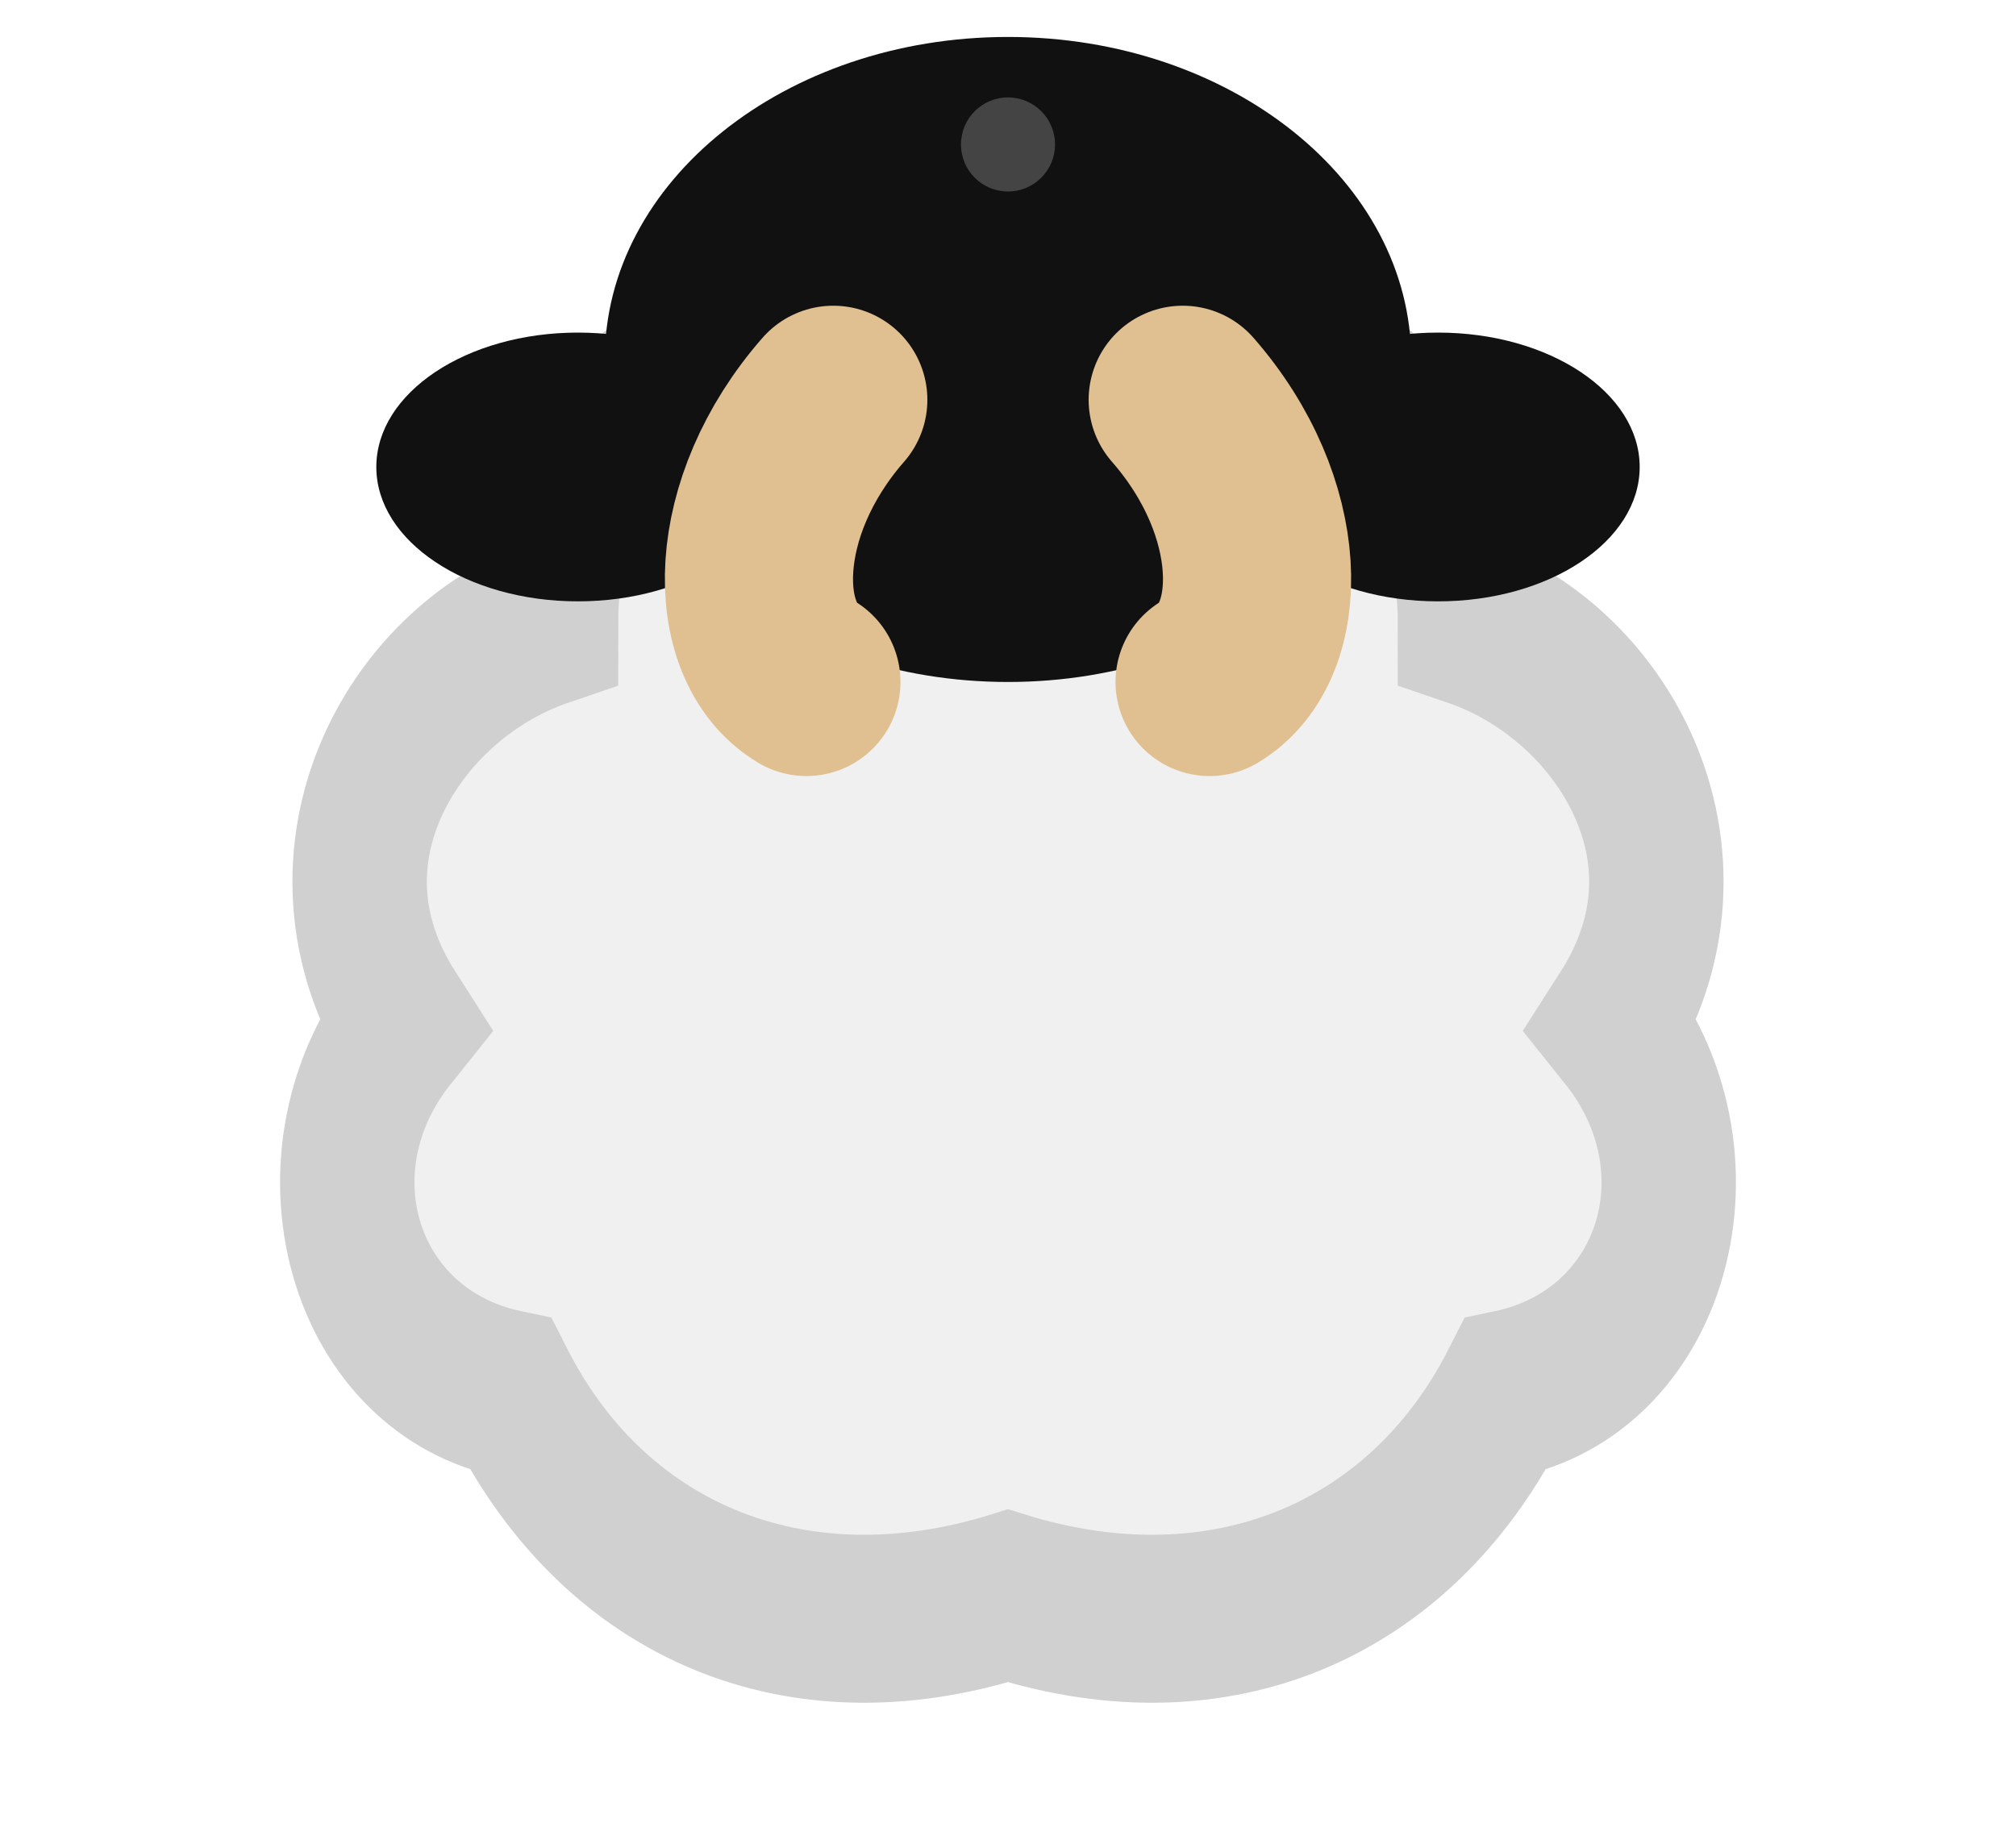
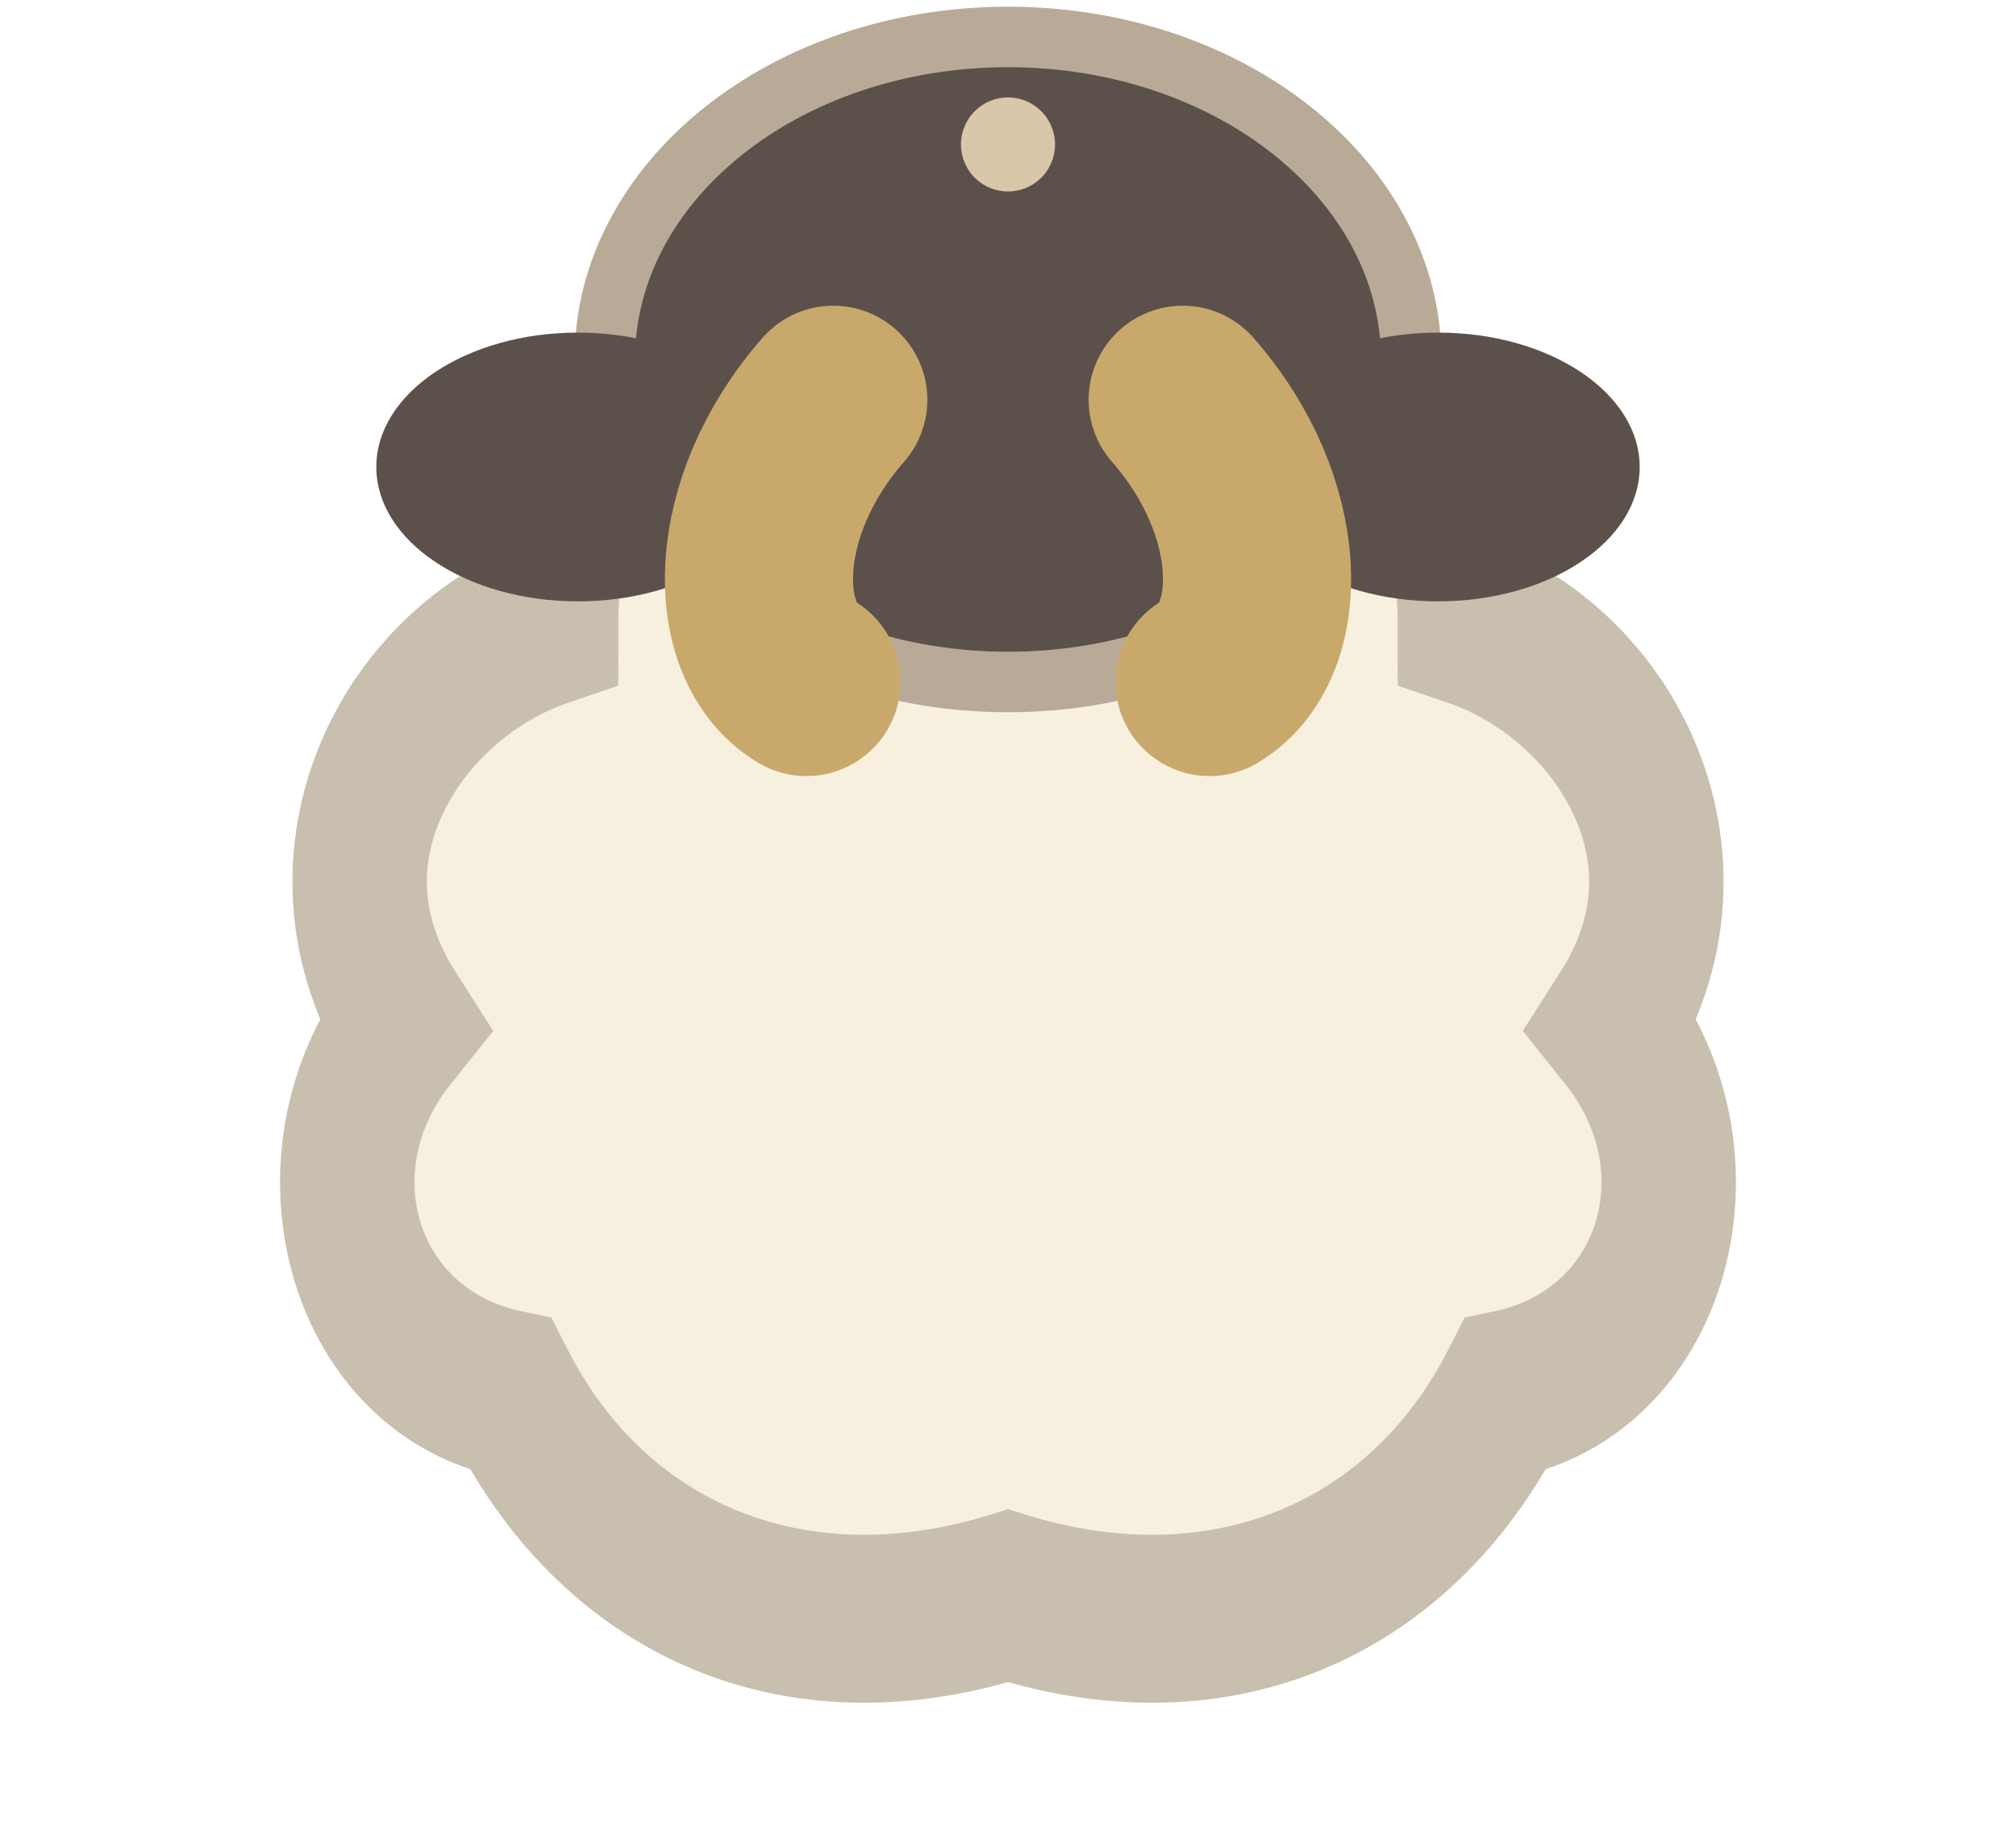
<svg xmlns="http://www.w3.org/2000/svg" width="24" height="22" viewBox="0.5 0 15 12.5">
  <g id="sheep">
    <g transform="translate(0,7.5) scale(1,1.25) translate(0,-7.5)">
-       <path d="M8 10.5            C6.4 10.9 5.0 10.4 4.3 9.3            C3.1 9.1 2.7 7.9 3.5 7.1            C2.7 6.1 3.5 5.0 4.6 4.7            C4.6 3.6 5.6 2.9 6.6 3.2            C7.1 2.3 8.0 2.1 8.0 2.1            C8.0 2.1 8.9 2.3 9.4 3.2            C10.4 2.9 11.4 3.6 11.4 4.7            C12.5 5.0 13.3 6.1 12.5 7.1            C13.3 7.9 12.9 9.1 11.7 9.3            C11.0 10.4 9.6 10.9 8.0 10.5            Z" fill="#f0f0f0" stroke="#d0d0d0" stroke-width="1" />
+       <path d="M8 10.5            C6.4 10.9 5.0 10.4 4.3 9.3            C3.1 9.1 2.7 7.9 3.5 7.1            C2.7 6.1 3.5 5.0 4.6 4.7            C4.6 3.6 5.6 2.9 6.6 3.2            C7.1 2.3 8.0 2.1 8.0 2.1            C8.0 2.1 8.9 2.3 9.4 3.2            C10.4 2.9 11.4 3.6 11.4 4.7            C12.5 5.0 13.3 6.1 12.5 7.1            C13.3 7.9 12.9 9.1 11.7 9.3            C11.0 10.4 9.6 10.9 8.0 10.5            Z" fill="#f7f0df" stroke="#c9bfae" stroke-width="1" />
    </g>
-     <g transform="translate(0,-1.55)">
-       <ellipse cx="8" cy="3.6" rx="3" ry="2.4" fill="#111" />
-       <ellipse cx="4.8" cy="4.4" rx="1.5" ry="1.0" fill="#111" />
-       <ellipse cx="11.2" cy="4.4" rx="1.5" ry="1.0" fill="#111" />
-       <circle cx="8" cy="2.0" r="0.35" fill="#444" />
-       <path d="M6.7 3.9 C6.0 4.7 6.0 5.7 6.5 6.0" stroke="#e0c090" stroke-width="1.4" stroke-linecap="round" fill="none" />
-       <path d="M9.3 3.9 C10.0 4.7 10.0 5.7 9.5 6.0" stroke="#e0c090" stroke-width="1.4" stroke-linecap="round" fill="none" />
+     <g class="sheep-head" transform="translate(0,-1.55)">
+       <ellipse cx="8" cy="3.6" rx="3" ry="2.4" fill="#5c514a" stroke="#b9aa98" stroke-width="0.45" />
+       <ellipse cx="4.8" cy="4.4" rx="1.5" ry="1.0" fill="#5c514a" />
+       <ellipse cx="11.2" cy="4.4" rx="1.5" ry="1.0" fill="#5c514a" />
+       <circle cx="8" cy="2.0" r="0.35" fill="#d9c7a9" />
+       <path d="M6.7 3.9 C6.0 4.7 6.0 5.7 6.5 6.0" stroke="#c8a96b" stroke-width="1.4" stroke-linecap="round" fill="none" />
+       <path d="M9.3 3.9 C10.0 4.7 10.0 5.7 9.5 6.0" stroke="#c8a96b" stroke-width="1.4" stroke-linecap="round" fill="none" />
    </g>
  </g>
</svg>
